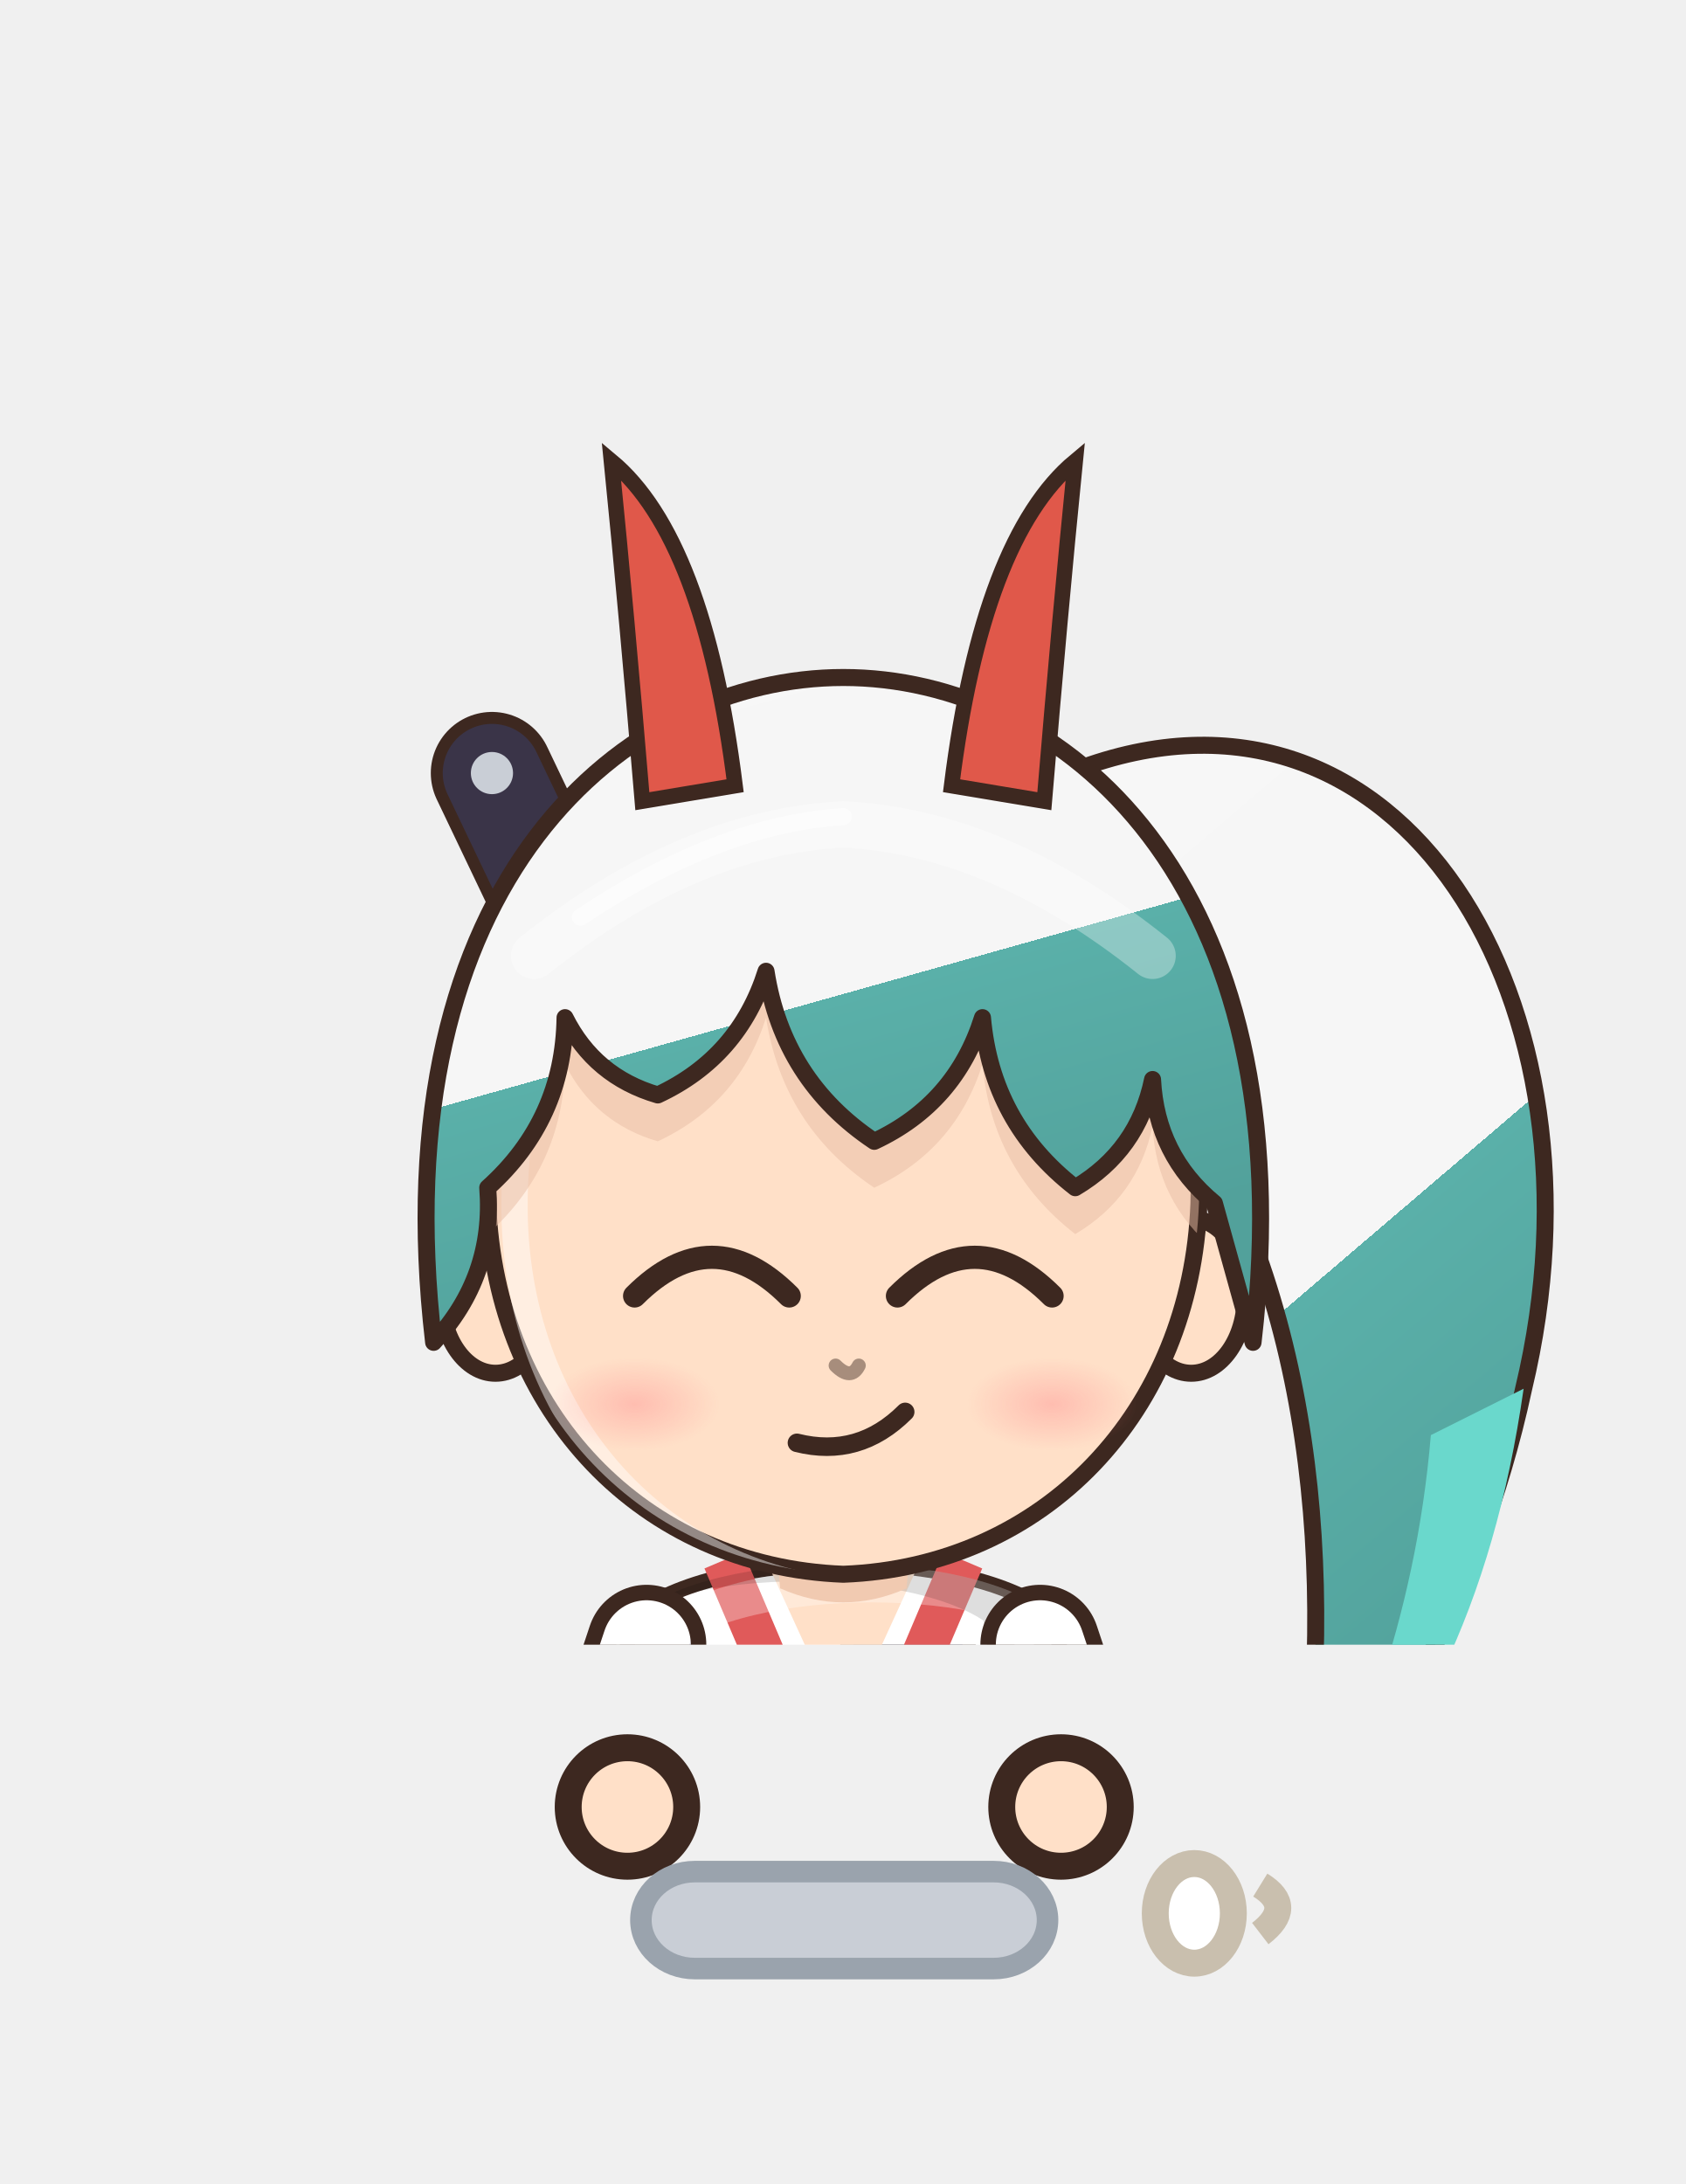
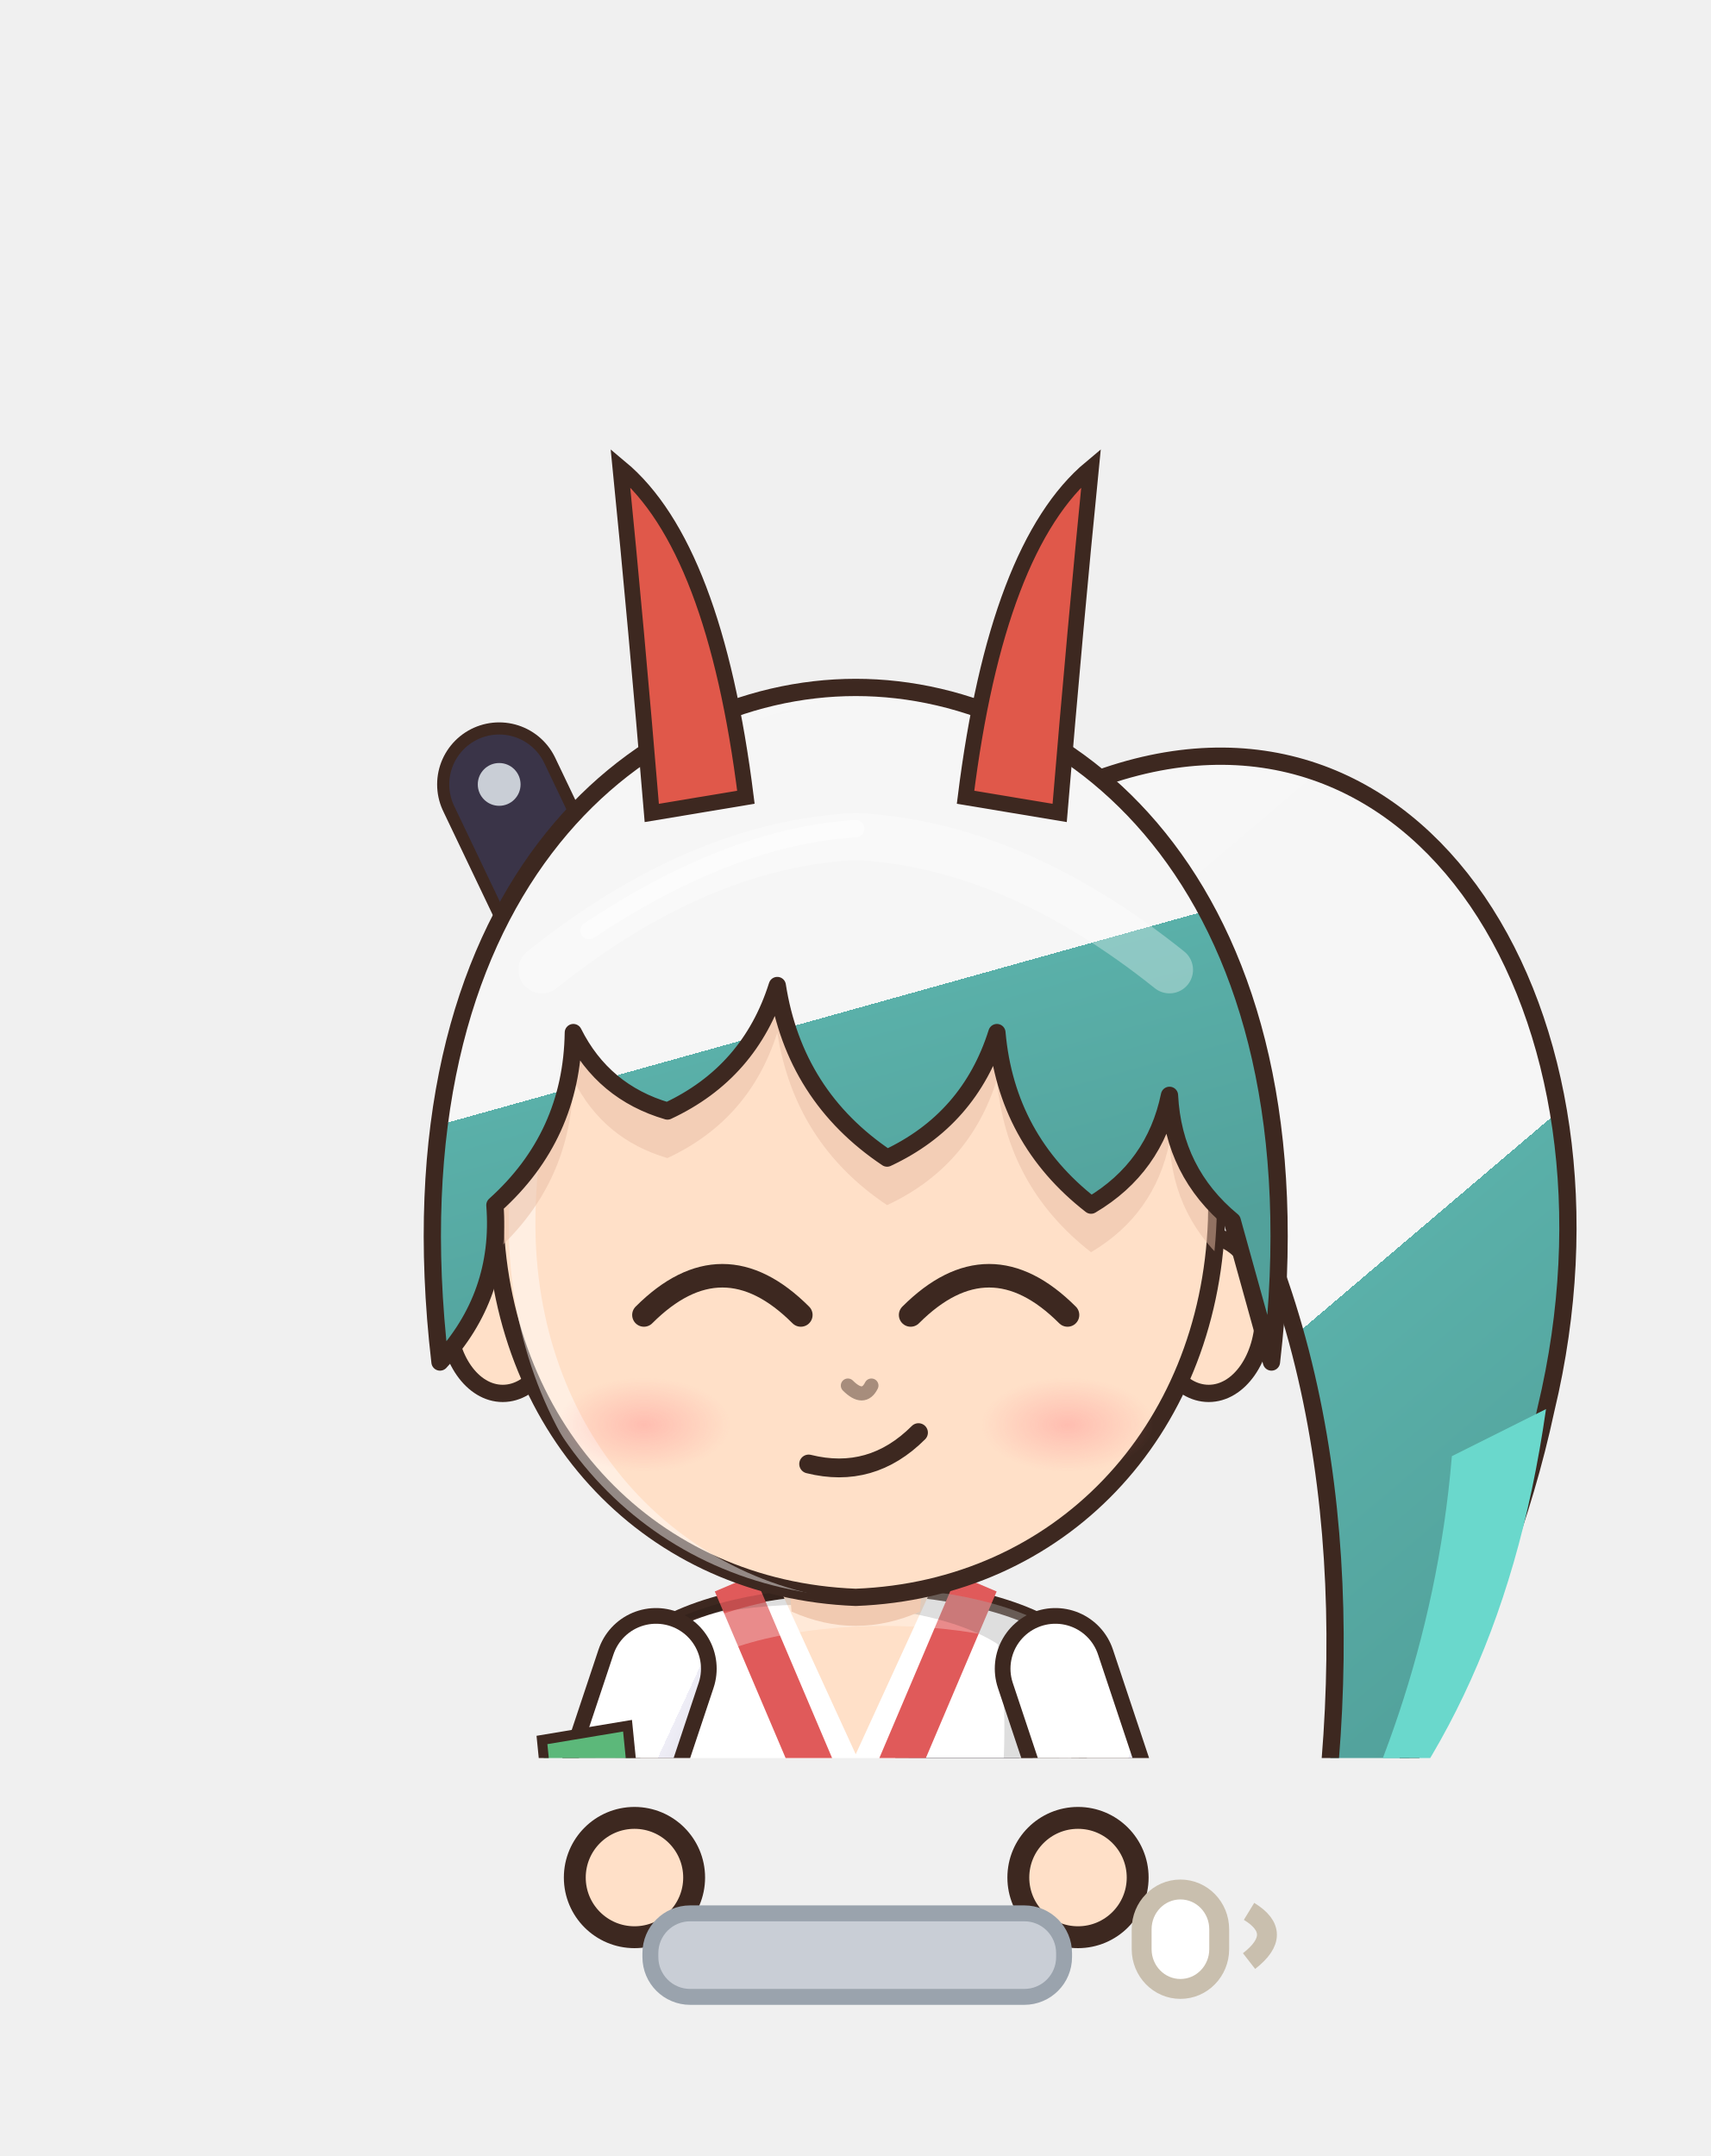
- <svg xmlns="http://www.w3.org/2000/svg" viewBox="1025.9 332.9 62.6 81.1" width="62.6" height="81.1">
-   <svg x="1025.9" y="332.9" viewBox="-120 -180 240 234.02" width="62.634" height="61.073">
+ <svg xmlns="http://www.w3.org/2000/svg" viewBox="1244.2 305.6 86.0 108.4" width="86.0" height="108.4">
+   <svg x="1244.2" y="305.6" viewBox="-120 -180 240 246.53" width="86.049" height="88.39">
    <defs>
      <linearGradient id="hair121" x1="0" y1="0" x2=".35" y2="1">
        <stop offset="0" stop-color="#f7f7f7" />
        <stop offset=".16" stop-color="#f7f7f7" />
        <stop offset=".16" stop-color="#f6f6f6" />
        <stop offset=".58" stop-color="#f6f6f6" />
        <stop offset=".58" stop-color="#5ab0a9" />
        <stop offset="1" stop-color="#52a19b" />
      </linearGradient>
      <radialGradient id="skin121" cx=".4" cy=".32" r=".85">
        <stop offset="0" stop-color="#ffe0c8" />
        <stop offset=".84" stop-color="#ffe0c8" />
        <stop offset=".84" stop-color="#f1cab1" />
        <stop offset="1" stop-color="#f1cab1" />
      </radialGradient>
      <linearGradient id="cloth121" x1="0" y1="0" x2=".45" y2="1">
        <stop offset="0" stop-color="#ffffff" />
        <stop offset=".16" stop-color="#ffffff" />
        <stop offset=".16" stop-color="#ffffff" />
        <stop offset=".6" stop-color="#ffffff" />
        <stop offset=".6" stop-color="#eeedf6" />
        <stop offset="1" stop-color="#dadae2" />
      </linearGradient>
      <linearGradient id="iris121" x1="0" y1="0" x2="0" y2="1">
        <stop offset="0" stop-color="#642721" />
        <stop offset=".5" stop-color="#e0584a" />
        <stop offset="1" stop-color="#eda39b" />
      </linearGradient>
      <linearGradient id="gold121" x1="0" y1="0" x2="1" y2="1">
        <stop offset="0" stop-color="#f6d27a" />
        <stop offset=".55" stop-color="#d9a63a" />
        <stop offset="1" stop-color="#a8761e" />
      </linearGradient>
      <linearGradient id="steel121" x1="0" y1="0" x2="1" y2="1">
        <stop offset="0" stop-color="#e4e8ee" />
        <stop offset=".5" stop-color="#9aa3ad" />
        <stop offset="1" stop-color="#5a606a" />
      </linearGradient>
      <linearGradient id="beard121" x1="0" y1="0" x2="0" y2="1">
        <stop offset="0" stop-color="#e6e6ea" />
        <stop offset="1" stop-color="#b8b8c2" />
      </linearGradient>
      <radialGradient id="hawkiris121" cx=".45" cy=".4" r=".7">
        <stop offset="0" stop-color="#ffe27a" />
        <stop offset=".6" stop-color="#e8a52a" />
        <stop offset="1" stop-color="#9a5a12" />
      </radialGradient>
      <linearGradient id="straw121" x1="0" y1="0" x2=".3" y2="1">
        <stop offset="0" stop-color="#ffe7aa" />
        <stop offset=".16" stop-color="#ffe7aa" />
        <stop offset=".16" stop-color="#ffe39a" />
        <stop offset=".58" stop-color="#ffe39a" />
        <stop offset=".58" stop-color="#e9b456" />
        <stop offset="1" stop-color="#d6a54f" />
      </linearGradient>
      <radialGradient id="blush121">
        <stop offset="0" stop-color="#ff7f86" stop-opacity=".9" />
        <stop offset="1" stop-color="#ff7f86" stop-opacity="0" />
      </radialGradient>
      <clipPath id="face121">
        <path d="M -46,-4 C -47,-38 -25,-55 0,-55 C 25,-55 47,-38 46,-4 C 45,23 26,43 0,44 C -26,43 -45,23 -46,-4 Z" />
      </clipPath>
      <clipPath id="torso121">
        <path d="M -30,50 C -34,68 -28,94 -26,124 L 26,124 C 28,94 34,68 30,50 C 18,40 -18,40 -30,50 Z" />
      </clipPath>
    </defs>
    <ellipse cx="0" cy="208" rx="42" ry="7" fill="#000000" opacity=".16" />
    <g transform="translate(0,44.0) scale(1.100,1.100) translate(0,-44)">
      <path d="M 30,-60 C 72,-76 100,-30 88,20 C 82,48 68,70 58,84 C 64,50 62,14 46,-14 Z" fill="url(#hair121)" stroke="#3d2820" stroke-width="2.2" stroke-linejoin="round" />
      <path d="M 76,26 C 74,50 66,70 58,84 C 74,68 84,48 88,20 Z" fill="#6ad8cc" />
    </g>
    <g transform="translate(0,205) scale(1,1) translate(0,-205)">
      <path d="M 35,108 L -50,-70" stroke="#3d2820" stroke-width="17.4" stroke-linecap="round" />
      <path d="M 35,108 L -50,-70" stroke="#3a3448" stroke-width="14" stroke-linecap="round" />
      <circle cx="-50" cy="-70" r="3" fill="#c9ced6" />
      <circle cx="-36" cy="-51" r="3" fill="#c9ced6" />
      <circle cx="-22" cy="-32" r="3" fill="#c9ced6" />
      <circle cx="-8" cy="-13" r="3" fill="#c9ced6" />
      <path d="M -23.5,118 Q -24.5,160.0 -20.5,202 L -5.5,202 Q -1.5,160.0 -2.5,118 Z" fill="#ffffff" stroke="#3d2820" stroke-width="2.2" stroke-linejoin="round" />
      <path d="M -9,124 Q -8,160 -10,196" stroke="#000000" stroke-width="4.5" fill="none" opacity=".14" stroke-linecap="round" />
      <path d="M -18,126 Q -19,150 -18,170" stroke="#ffffff" stroke-width="2" fill="none" opacity=".22" stroke-linecap="round" />
      <ellipse cx="-13" cy="205" rx="14" ry="7" fill="#3a2a24" stroke="#3d2820" stroke-width="2.2" stroke-linejoin="round" />
      <ellipse cx="-17" cy="202.5" rx="5" ry="2" fill="#ffffff" opacity=".35" />
      <path d="M 2.5,118 Q 1.5,160.0 5.5,202 L 20.5,202 Q 24.5,160.0 23.5,118 Z" fill="#ffffff" stroke="#3d2820" stroke-width="2.2" stroke-linejoin="round" />
      <path d="M 17,124 Q 18,160 16,196" stroke="#000000" stroke-width="4.5" fill="none" opacity=".14" stroke-linecap="round" />
      <path d="M 8,126 Q 7,150 8,170" stroke="#ffffff" stroke-width="2" fill="none" opacity=".22" stroke-linecap="round" />
      <ellipse cx="13" cy="205" rx="14" ry="7" fill="#3a2a24" stroke="#3d2820" stroke-width="2.2" stroke-linejoin="round" />
      <ellipse cx="9" cy="202.5" rx="5" ry="2" fill="#ffffff" opacity=".35" />
      <path d="M -30,50 C -34,68 -28,94 -26,124 L 26,124 C 28,94 34,68 30,50 C 18,40 -18,40 -30,50 Z" fill="url(#cloth121)" stroke="#3d2820" stroke-width="2.2" stroke-linejoin="round" />
      <path d="M -17,42 L 0,82 L 17,42" stroke="#e05a5a" stroke-width="6" fill="none" />
      <path d="M -11,42 L 0,66 L 11,42 Z" fill="url(#skin121)" />
      <path d="M -31,96 L 31,96 L 30,110 L -30,110 Z" fill="#8c4bd0" stroke="#3d2820" stroke-width="2.2" stroke-linejoin="round" />
      <g clip-path="url(#torso121)">
        <path d="M -30,50 C -34,68 -28,94 -26,124 L 26,124 C 28,94 34,68 30,50 C 18,40 -18,40 -30,50 Z" transform="translate(4,3)" fill="none" stroke="#ffffff" stroke-width="5" opacity=".3" />
        <path d="M -30,50 C -34,68 -28,94 -26,124 L 26,124 C 28,94 34,68 30,50 C 18,40 -18,40 -30,50 Z" transform="translate(-6,-2)" fill="none" stroke="#000000" stroke-width="9" opacity=".13" />
      </g>
      <path d="M -27,112 L -36,176 L -10,176 L -9,118 Z M 27,112 L 36,176 L 10,176 L 9,118 Z" fill="url(#cloth121)" stroke="#3d2820" stroke-width="2.2" stroke-linejoin="round" />
      <path d="M -28,54 L -38,84 L -31,102" stroke="#3d2820" stroke-width="17" fill="none" stroke-linecap="round" stroke-linejoin="round" />
      <path d="M -28,54 L -38,84 L -31,102" stroke="url(#cloth121)" stroke-width="12.6" fill="none" stroke-linecap="round" stroke-linejoin="round" />
      <path d="M -28,54 L -38,84 L -31,102" transform="translate(-2.6,-1)" stroke="#ffffff" stroke-width="2.6" fill="none" stroke-linecap="round" stroke-linejoin="round" opacity=".28" />
      <path d="M -25.0,96.4 L -39.2,101.9" stroke="#3d2820" stroke-width="7.4" stroke-linecap="round" />
      <path d="M -25.0,96.4 L -39.2,101.9" stroke="#8a93a3" stroke-width="5" stroke-linecap="round" />
      <path d="M 28,54 L 38,84 L 31,102" stroke="#3d2820" stroke-width="17" fill="none" stroke-linecap="round" stroke-linejoin="round" />
      <path d="M 28,54 L 38,84 L 31,102" stroke="url(#cloth121)" stroke-width="12.6" fill="none" stroke-linecap="round" stroke-linejoin="round" />
      <path d="M 28,54 L 38,84 L 31,102" transform="translate(-2.6,-1)" stroke="#ffffff" stroke-width="2.6" fill="none" stroke-linecap="round" stroke-linejoin="round" opacity=".28" />
      <path d="M 39.2,101.9 L 25.0,96.4" stroke="#3d2820" stroke-width="7.4" stroke-linecap="round" />
      <path d="M 39.2,101.9 L 25.0,96.4" stroke="#8a93a3" stroke-width="5" stroke-linecap="round" />
      <circle cx="-31" cy="102" r="8.5" fill="url(#skin121)" stroke="#3d2820" stroke-width="2.2" />
      <circle cx="31" cy="102" r="8.5" fill="url(#skin121)" stroke="#3d2820" stroke-width="2.2" />
      <path d="M -44,64 L -32,62 L -31,72 L -43,74 Z" fill="#5cb87a" stroke="#3d2820" stroke-width="1.4" />
      <path d="M -10,34 L 10,34 L 9,46 Q 0,50 -9,46 Z" fill="#f1cab1" />
    </g>
    <g transform="translate(0,44.0) scale(1.100,1.100) translate(0,-44)">
      <ellipse cx="-45" cy="8" rx="7" ry="10" fill="url(#skin121)" stroke="#3d2820" stroke-width="2.2" stroke-linejoin="round" />
      <ellipse cx="45" cy="8" rx="7" ry="10" fill="url(#skin121)" stroke="#3d2820" stroke-width="2.2" stroke-linejoin="round" />
      <path d="M -46,-4 C -47,-38 -25,-55 0,-55 C 25,-55 47,-38 46,-4 C 45,23 26,43 0,44 C -26,43 -45,23 -46,-4 Z" fill="url(#skin121)" stroke="#3d2820" stroke-width="2.2" stroke-linejoin="round" />
      <g clip-path="url(#face121)">
        <path d="M -46,-4 C -47,-38 -25,-55 0,-55 C 25,-55 47,-38 46,-4 C 45,23 26,43 0,44 C -26,43 -45,23 -46,-4 Z" transform="translate(3.5,2.5)" fill="none" stroke="#ffffff" stroke-width="3.4" opacity=".45" />
      </g>
      <g clip-path="url(#face121)">
        <path d="M -53,14 C -60,-46 -28,-72 0,-72 C 28,-72 60,-46 53,14 L 48,-4 Q 40.5,-10.2 40,-20 Q 38.1,-10.8 30,-6 Q 19.2,-14.4 18,-28 Q 14.5,-16.9 4,-12 Q -7.8,-19.9 -10,-34 Q -13.5,-22.9 -24,-18 Q -32.2,-20.4 -36,-28 Q -36.2,-14.8 -46,-6 Q -45.1,5.5 -53,14 Z" transform="translate(0,6)" fill="#e7bca4" opacity=".5" />
      </g>
      <path d="M -27,8 Q -17,-2 -7,8" stroke="#3d2820" stroke-width="3" fill="none" stroke-linecap="round" />
      <path d="M 7,8 Q 17,-2 27,8" stroke="#3d2820" stroke-width="3" fill="none" stroke-linecap="round" />
      <path d="M -6,27 Q 2,29 8,23" stroke="#3d2820" stroke-width="2.4" fill="none" stroke-linecap="round" />
      <ellipse cx="-27" cy="22" rx="11" ry="6" fill="url(#blush121)" opacity="0.40" />
      <ellipse cx="27" cy="22" rx="11" ry="6" fill="url(#blush121)" opacity="0.40" />
      <path d="M -1,17 Q 1,19 2,17" stroke="#a78d7c" stroke-width="1.8" fill="none" stroke-linecap="round" />
      <path d="M -53,14 C -60,-46 -28,-72 0,-72 C 28,-72 60,-46 53,14 L 48,-4 Q 40.5,-10.2 40,-20 Q 38.1,-10.8 30,-6 Q 19.2,-14.4 18,-28 Q 14.5,-16.9 4,-12 Q -7.8,-19.9 -10,-34 Q -13.5,-22.9 -24,-18 Q -32.2,-20.4 -36,-28 Q -36.2,-14.8 -46,-6 Q -45.1,5.5 -53,14 Z" fill="url(#hair121)" stroke="#3d2820" stroke-width="2.2" stroke-linejoin="round" />
      <defs>
        <clipPath id="hf121">
          <path d="M -53,14 C -60,-46 -28,-72 0,-72 C 28,-72 60,-46 53,14 L 48,-4 Q 40.5,-10.2 40,-20 Q 38.1,-10.8 30,-6 Q 19.2,-14.4 18,-28 Q 14.5,-16.9 4,-12 Q -7.8,-19.9 -10,-34 Q -13.5,-22.9 -24,-18 Q -32.2,-20.4 -36,-28 Q -36.2,-14.8 -46,-6 Q -45.1,5.5 -53,14 Z" />
        </clipPath>
      </defs>
      <g clip-path="url(#hf121)">
        <path d="M -40,-36 Q -20,-52 0,-53 Q 20,-52 40,-36" stroke="#ffffff" stroke-width="6" fill="none" stroke-linecap="round" opacity=".32" />
        <path d="M -34,-41 Q -16,-53 0,-54" stroke="#ffffff" stroke-width="2.2" fill="none" stroke-linecap="round" opacity=".55" />
      </g>
      <path d="M -14,-58 Q -18,-90 -30,-100 Q -28,-80 -26,-56 Z" fill="#e0584a" stroke="#3d2820" stroke-width="2" />
      <path d="M 14,-58 Q 18,-90 30,-100 Q 28,-80 26,-56 Z" fill="#e0584a" stroke="#3d2820" stroke-width="2" />
    </g>
    <g transform="translate(0,205) scale(1,1) translate(0,-205)" />
  </svg>
-   <circle cx="1049.2" cy="400.0" r="2.2" fill="#ffe0c8" stroke="#3d2820" stroke-width="1.0" />
-   <circle cx="1065.3" cy="400.0" r="2.2" fill="#ffe0c8" stroke="#3d2820" stroke-width="1.0" />
-   <rect x="1049.7" y="402.4" width="15.1" height="3.6" rx="2" fill="#c9ced6" stroke="#9aa3ad" stroke-width=".8" />
-   <rect x="1068.8" y="402.1" width="2.9" height="3.7" rx="2" fill="#ffffff" stroke="#c9bfae" />
-   <path d="M 1072.7,402.9 q 1.3,0.8 0,1.8" stroke="#c9bfae" fill="none" />
+   <circle cx="1276.1" cy="400.0" r="3.0" fill="#ffe0c8" stroke="#3d2820" stroke-width="1.1" />
+   <circle cx="1298.4" cy="400.0" r="3.0" fill="#ffe0c8" stroke="#3d2820" stroke-width="1.1" />
+   <rect x="1276.9" y="401.8" width="20.8" height="4.2" rx="2" fill="#c9ced6" stroke="#9aa3ad" stroke-width=".8" />
+   <rect x="1301.6" y="400.6" width="3.9" height="5.0" rx="2" fill="#ffffff" stroke="#c9bfae" />
+   <path d="M 1307.0,401.7 q 1.8,1.1 0,2.5" stroke="#c9bfae" fill="none" />
</svg>
